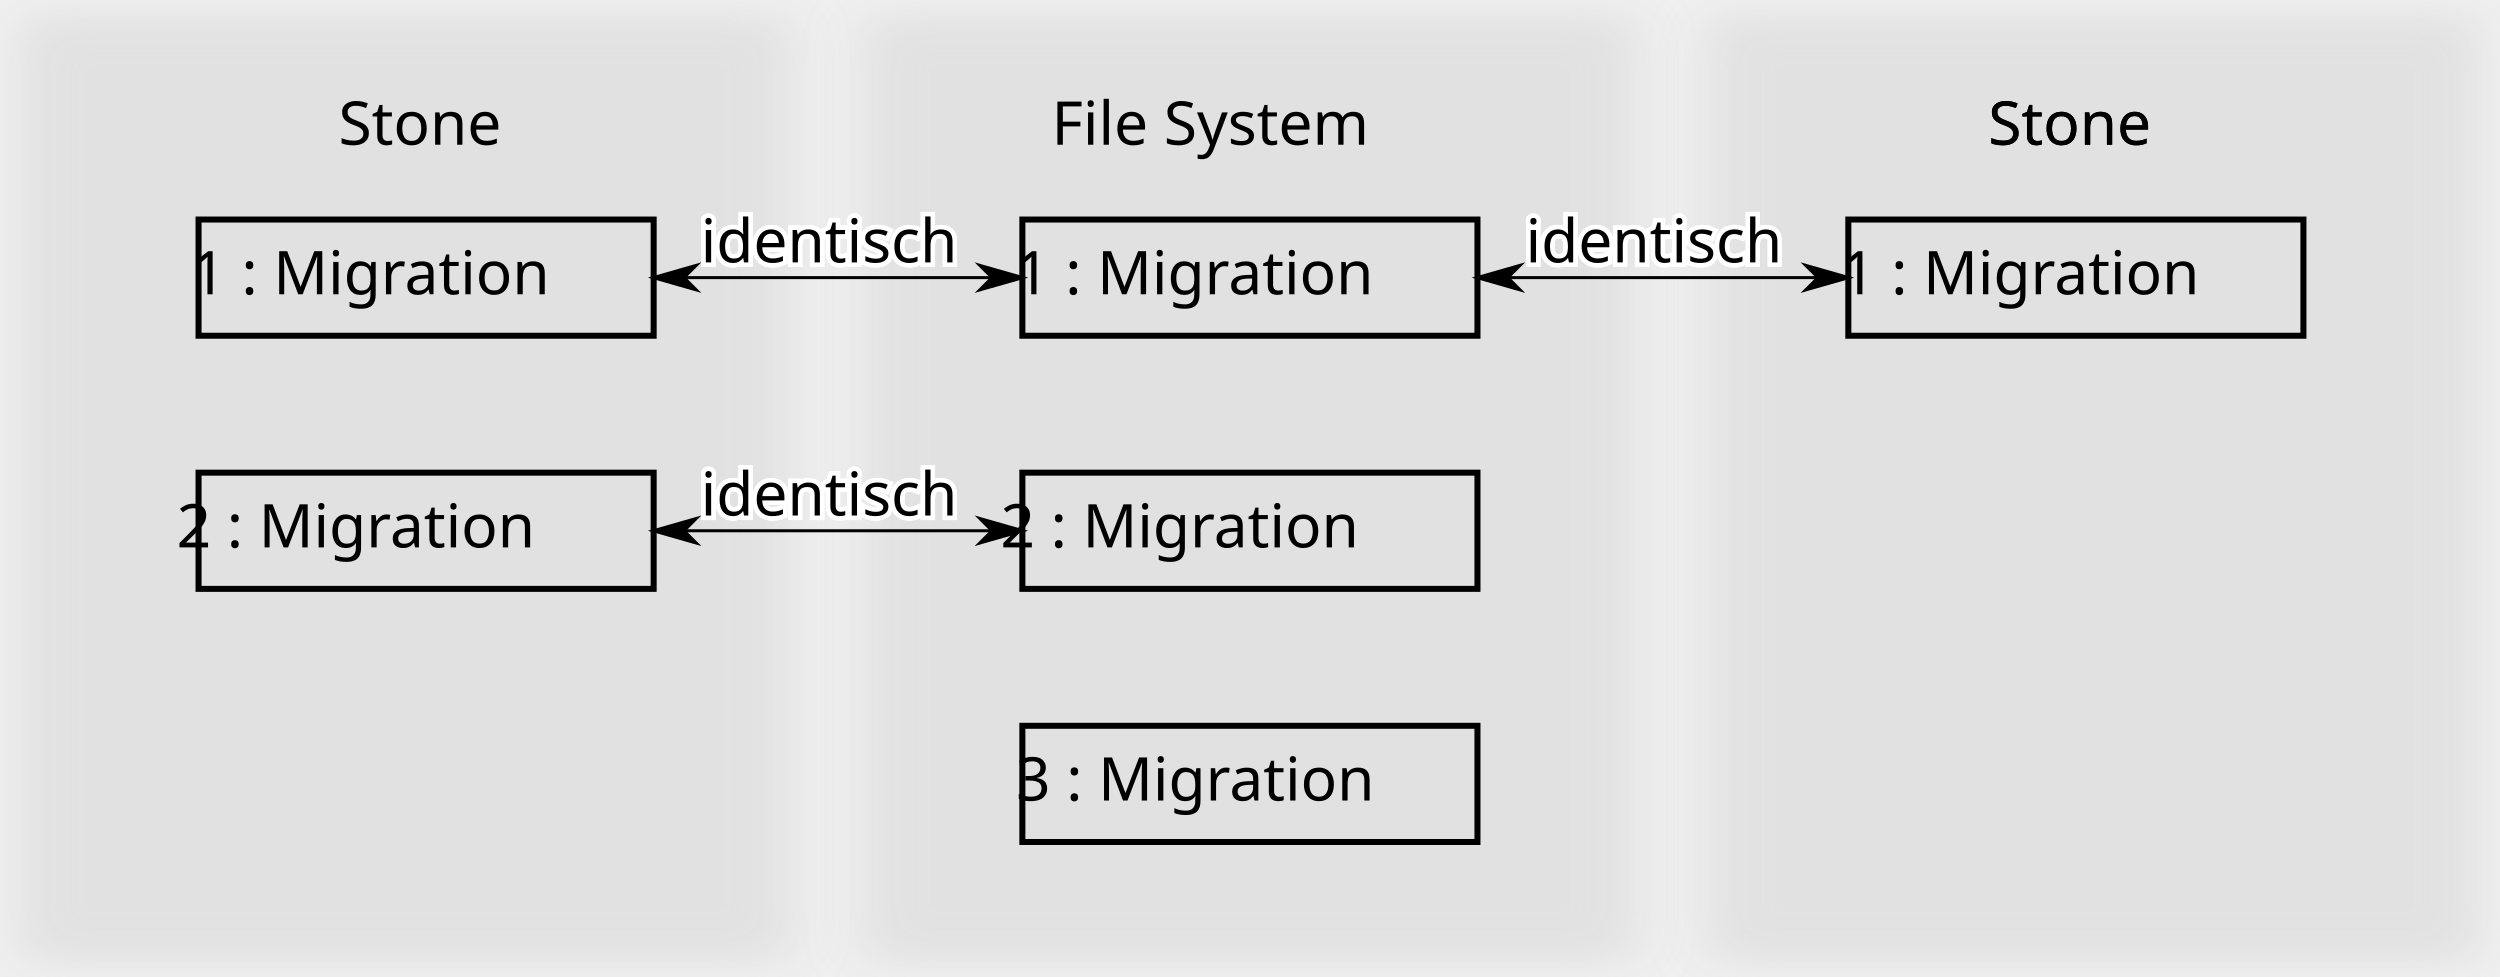
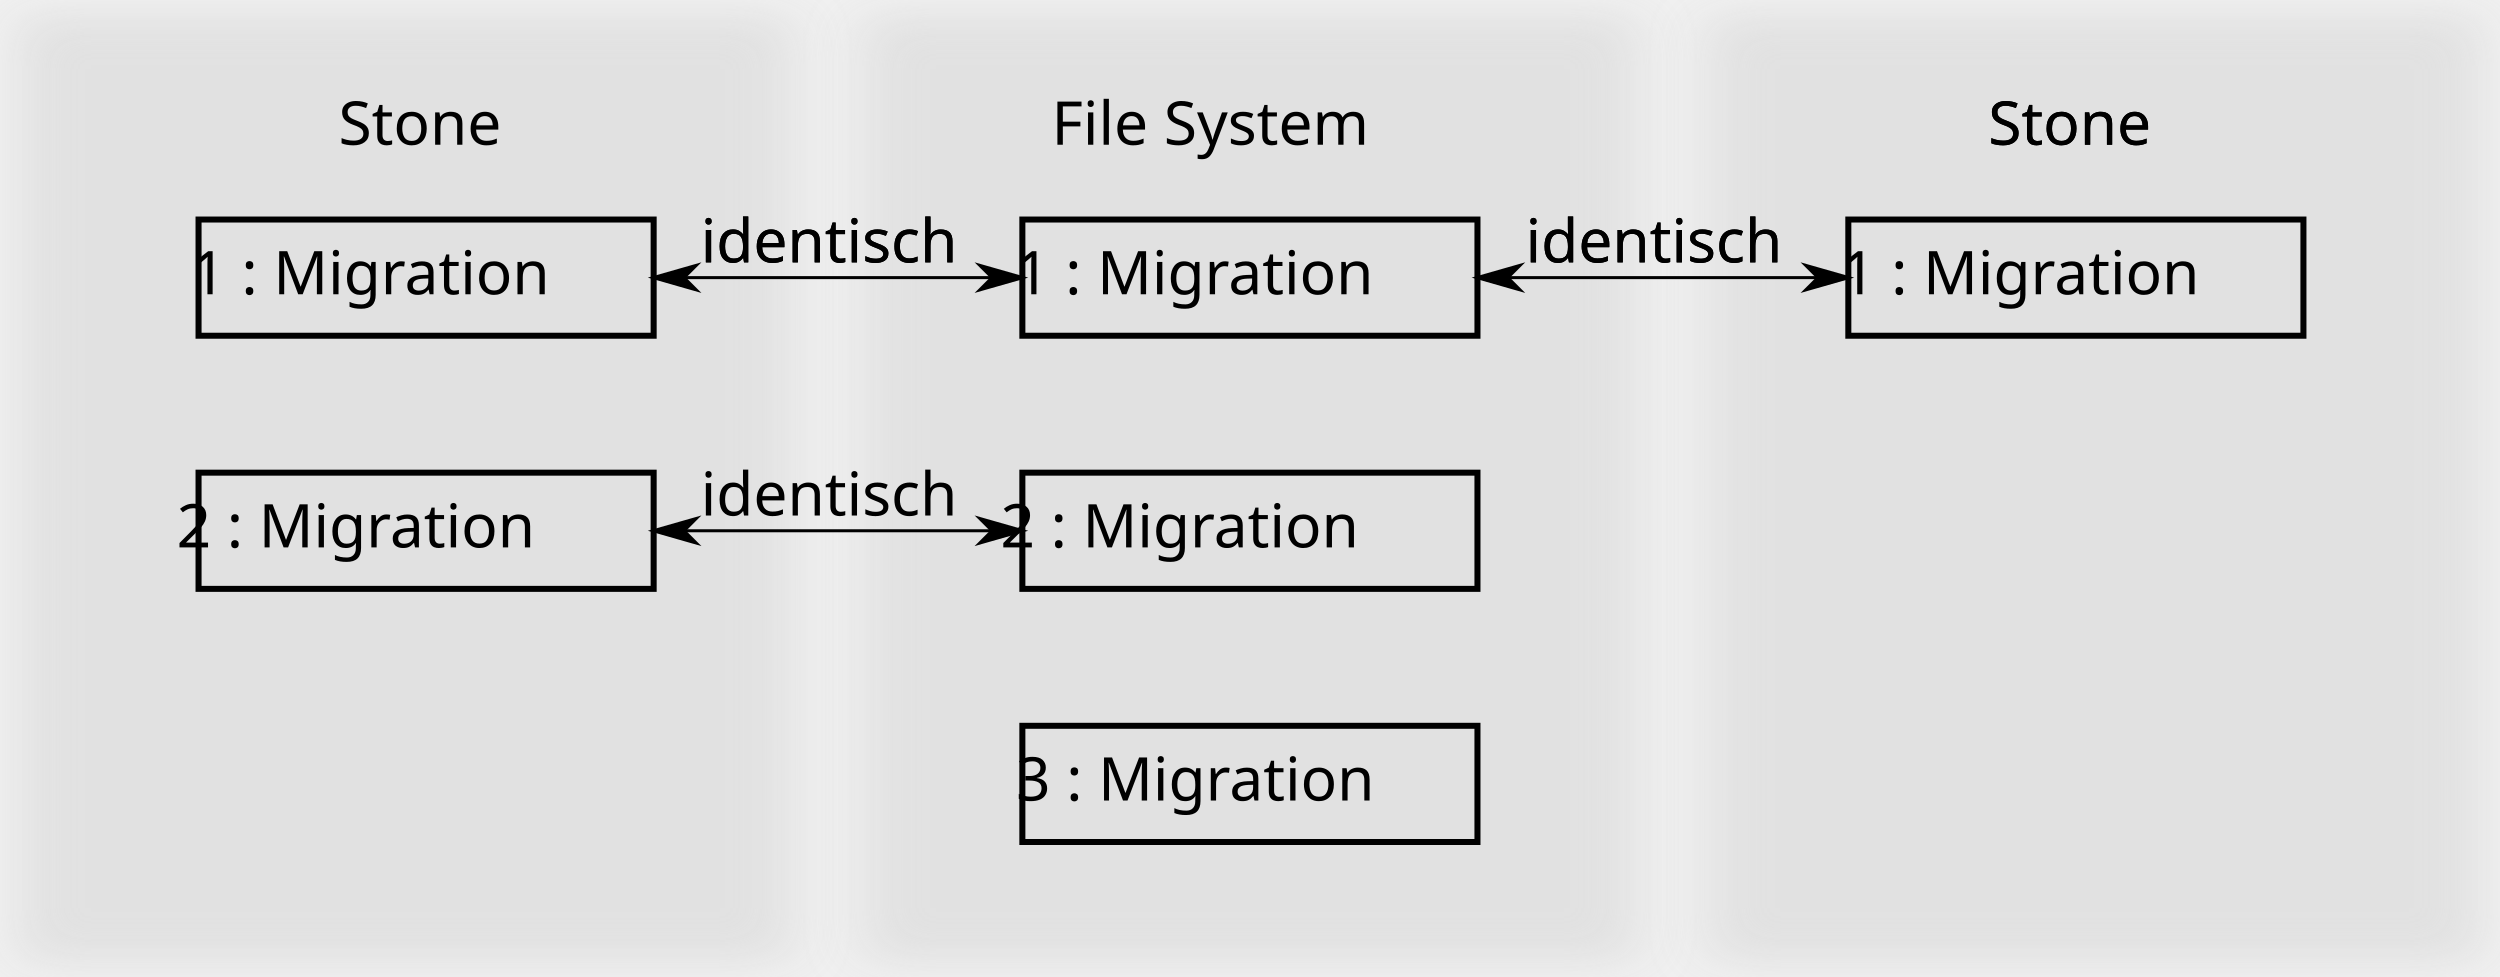
<svg xmlns="http://www.w3.org/2000/svg" width="828.035" height="323.514" id="svg4762" version="1.1">
  <defs id="defs4764">
    <marker orient="auto" refY="0" refX="0" id="Arrow1Lstart" style="overflow:visible">
      <path id="path3802" d="M 0,0 5,-5 -12.5,0 5,5 0,0 z" style="fill-rule:evenodd;stroke:#000000;stroke-width:1pt" transform="matrix(0.8,0,0,0.8,10,0)" />
    </marker>
    <marker orient="auto" refY="0" refX="0" id="Arrow1Lend" style="overflow:visible">
      <path id="path3805" d="M 0,0 5,-5 -12.5,0 5,5 0,0 z" style="fill-rule:evenodd;stroke:#000000;stroke-width:1pt" transform="matrix(-0.8,0,0,-0.8,-10,0)" />
    </marker>
    <marker orient="auto" refY="0" refX="0" id="marker4782" style="overflow:visible">
      <path id="path4784" d="M 0,0 5,-5 -12.5,0 5,5 0,0 z" style="fill-rule:evenodd;stroke:#000000;stroke-width:1pt" transform="matrix(-0.8,0,0,-0.8,-10,0)" />
    </marker>
    <filter id="filter6615">
      <feGaussianBlur stdDeviation="9.482" id="feGaussianBlur6617" />
    </filter>
    <filter id="filter6619">
      <feGaussianBlur stdDeviation="9.482" id="feGaussianBlur6621" />
    </filter>
    <filter id="filter6623">
      <feGaussianBlur stdDeviation="9.482" id="feGaussianBlur6625" />
    </filter>
  </defs>
  <g id="layer1" transform="translate(33.92365,-65.13722)">
    <rect style="opacity:0.276;color:#000000;fill:#bbbbbb;fill-opacity:1;stroke:#000000;stroke-width:1.153;stroke-linecap:butt;stroke-linejoin:miter;stroke-miterlimit:4;stroke-opacity:1;stroke-dasharray:none;stroke-dashoffset:0;marker:none;visibility:visible;display:inline;overflow:visible;enable-background:accumulate;filter:url(#filter6619)" id="rect6147" width="252.857" height="414.286" x="253.658" y="5.724" transform="matrix(1,0,0,0.7526244,0,66.67927)" />
    <rect transform="matrix(1,0,0,0.7526244,-279.8123,66.67927)" y="5.724" x="253.658" height="414.286" width="252.857" id="rect6537" style="opacity:0.276;color:#000000;fill:#bbbbbb;fill-opacity:1;stroke:#000000;stroke-width:1.153;stroke-linecap:butt;stroke-linejoin:miter;stroke-miterlimit:4;stroke-opacity:1;stroke-dasharray:none;stroke-dashoffset:0;marker:none;visibility:visible;display:inline;overflow:visible;enable-background:accumulate;filter:url(#filter6623)" />
    <rect transform="matrix(1,0,0,0.7526244,279.8123,66.67927)" y="5.724" x="253.658" height="414.286" width="252.857" id="rect6541" style="opacity:0.276;color:#000000;fill:#bbbbbb;fill-opacity:1;stroke:#000000;stroke-width:1.153;stroke-linecap:butt;stroke-linejoin:miter;stroke-miterlimit:4;stroke-opacity:1;stroke-dasharray:none;stroke-dashoffset:0;marker:none;visibility:visible;display:inline;overflow:visible;enable-background:accumulate;filter:url(#filter6615)" />
    <g id="g3789" transform="translate(156.1254,13.86298)">
      <rect y="123.983" x="148.571" height="38.491" width="150.735" id="rect2985" style="fill:none;stroke:#000000;stroke-width:2;stroke-linecap:round;stroke-miterlimit:4;stroke-opacity:1;stroke-dasharray:none;stroke-dashoffset:0" />
      <text id="text3755" y="148.746" x="223.7" style="font-size:20px;font-style:normal;font-weight:normal;text-align:center;line-height:125%;letter-spacing:0px;word-spacing:0px;text-anchor:middle;fill:#000000;fill-opacity:1;stroke:none;font-family:Sans" xml:space="preserve">
        <tspan y="148.746" x="223.7" id="tspan3757">1 : Migration</tspan>
      </text>
    </g>
    <g id="g3784" transform="translate(156.1254,9.822334)">
      <g id="g5395">
        <rect y="211.866" x="148.571" height="38.491" width="150.735" id="rect3767" style="fill:none;stroke:#000000;stroke-width:2;stroke-linecap:round;stroke-miterlimit:4;stroke-opacity:1;stroke-dasharray:none;stroke-dashoffset:0" />
        <text id="text3769" y="236.629" x="224.066" style="font-size:20px;font-style:normal;font-weight:normal;text-align:center;line-height:125%;letter-spacing:0px;word-spacing:0px;text-anchor:middle;fill:#000000;fill-opacity:1;stroke:none;font-family:Sans" xml:space="preserve">
          <tspan y="236.629" x="224.066" id="tspan3771">2 : Migration</tspan>
        </text>
      </g>
    </g>
    <g id="g3779" transform="translate(156.1254,13.86298)">
      <rect y="291.668" x="148.571" height="38.491" width="150.735" id="rect3773" style="fill:none;stroke:#000000;stroke-width:2;stroke-linecap:round;stroke-miterlimit:4;stroke-opacity:1;stroke-dasharray:none;stroke-dashoffset:0" />
      <text id="text3775" y="316.431" x="224.037" style="font-size:20px;font-style:normal;font-weight:normal;text-align:center;line-height:125%;letter-spacing:0px;word-spacing:0px;text-anchor:middle;fill:#000000;fill-opacity:1;stroke:none;font-family:Sans" xml:space="preserve">
        <tspan y="316.431" x="224.037" id="tspan3777">3 : Migration</tspan>
      </text>
    </g>
    <g id="g5400" transform="translate(-116.7318,13.86298)">
      <rect y="123.983" x="148.571" height="38.491" width="150.735" id="rect5402" style="fill:none;stroke:#000000;stroke-width:2;stroke-linecap:round;stroke-miterlimit:4;stroke-opacity:1;stroke-dasharray:none;stroke-dashoffset:0" />
      <text id="text5404" y="148.746" x="223.7" style="font-size:20px;font-style:normal;font-weight:normal;text-align:center;line-height:125%;letter-spacing:0px;word-spacing:0px;text-anchor:middle;fill:#000000;fill-opacity:1;stroke:none;font-family:Sans" xml:space="preserve">
        <tspan y="148.746" x="223.7" id="tspan5406">1 : Migration</tspan>
      </text>
    </g>
    <g transform="translate(-116.7318,9.822334)" id="g5408">
      <g id="g5410">
        <rect style="fill:none;stroke:#000000;stroke-width:2;stroke-linecap:round;stroke-miterlimit:4;stroke-opacity:1;stroke-dasharray:none;stroke-dashoffset:0" id="rect5412" width="150.735" height="38.491" x="148.571" y="211.866" />
        <text xml:space="preserve" style="font-size:20px;font-style:normal;font-weight:normal;text-align:center;line-height:125%;letter-spacing:0px;word-spacing:0px;text-anchor:middle;fill:#000000;fill-opacity:1;stroke:none;font-family:Sans" x="224.066" y="236.629" id="text5414">
          <tspan id="tspan5416" x="224.066" y="236.629">2 : Migration</tspan>
        </text>
      </g>
    </g>
    <g id="g5418" transform="translate(429.6968,13.86298)">
      <rect y="123.983" x="148.571" height="38.491" width="150.735" id="rect5420" style="fill:none;stroke:#000000;stroke-width:2;stroke-linecap:round;stroke-miterlimit:4;stroke-opacity:1;stroke-dasharray:none;stroke-dashoffset:0" />
      <text id="text5422" y="148.746" x="223.7" style="font-size:20px;font-style:normal;font-weight:normal;text-align:center;line-height:125%;letter-spacing:0px;word-spacing:0px;text-anchor:middle;fill:#000000;fill-opacity:1;stroke:none;font-family:Sans" xml:space="preserve">
        <tspan y="148.746" x="223.7" id="tspan5424">1 : Migration</tspan>
      </text>
    </g>
-     <g id="g6111" transform="translate(0,-83.84261)">
-       <text xml:space="preserve" style="font-size:20px;font-style:normal;font-weight:normal;line-height:125%;letter-spacing:0px;word-spacing:0px;fill:#000000;fill-opacity:1;stroke:#ffffff;stroke-width:3;stroke-miterlimit:4;stroke-opacity:1;stroke-dasharray:none;font-family:Sans" x="198.162" y="235.883" id="text6113">
-         <tspan id="tspan6115" x="198.162" y="235.883">identisch</tspan>
-       </text>
-       <text id="text6117" y="235.883" x="198.162" style="font-size:20px;font-style:normal;font-weight:normal;line-height:125%;letter-spacing:0px;word-spacing:0px;fill:#000000;fill-opacity:1;stroke:none;font-family:Sans" xml:space="preserve">
-         <tspan y="235.883" x="198.162" id="tspan6119">identisch</tspan>
-       </text>
-       <text id="text6121" y="235.883" x="198.162" style="font-size:20px;font-style:normal;font-weight:normal;line-height:125%;letter-spacing:0px;word-spacing:0px;fill:#000000;fill-opacity:1;stroke:#ffffff;stroke-width:3;stroke-miterlimit:4;stroke-opacity:1;stroke-dasharray:none;font-family:Sans" xml:space="preserve">
-         <tspan y="235.883" x="198.162" id="tspan6123">identisch</tspan>
-       </text>
-       <text xml:space="preserve" style="font-size:20px;font-style:normal;font-weight:normal;line-height:125%;letter-spacing:0px;word-spacing:0px;fill:#000000;fill-opacity:1;stroke:none;font-family:Sans" x="198.162" y="235.883" id="text6125">
-         <tspan id="tspan6127" x="198.162" y="235.883">identisch</tspan>
-       </text>
-     </g>
+     <text xml:space="preserve" style="font-size:20px;font-style:normal;font-weight:normal;line-height:125%;letter-spacing:0px;word-spacing:0px;fill:#000000;fill-opacity:1;stroke:none;font-family:Sans" x="198.162" y="152.041" id="text6117">
+       <tspan id="tspan6119" x="198.162" y="152.041">identisch</tspan>
+     </text>
+     <text id="text6125" y="152.041" x="198.162" style="font-size:20px;font-style:normal;font-weight:normal;line-height:125%;letter-spacing:0px;word-spacing:0px;fill:#000000;fill-opacity:1;stroke:none;font-family:Sans" xml:space="preserve">
+       <tspan y="152.041" x="198.162" id="tspan6127">identisch</tspan>
+     </text>
    <path style="fill:none;stroke:#000000;stroke-width:1px;stroke-linecap:butt;stroke-linejoin:miter;stroke-opacity:1;marker-start:url(#Arrow1Lstart);marker-end:url(#marker4782)" d="m 182.575,157.091 122.122,0" id="path5426" />
    <path style="fill:none;stroke:#000000;stroke-width:1px;stroke-linecap:butt;stroke-linejoin:miter;stroke-opacity:1;marker-start:url(#Arrow1Lstart);marker-end:url(#marker4782)" d="m 455.432,157.091 122.836,0" id="path5428" />
    <path id="path5804" d="m 182.575,240.934 122.122,0" style="fill:none;stroke:#000000;stroke-width:1px;stroke-linecap:butt;stroke-linejoin:miter;stroke-opacity:1;marker-start:url(#Arrow1Lstart);marker-end:url(#marker4782)" />
    <text xml:space="preserve" style="font-size:20px;font-style:normal;font-weight:normal;line-height:125%;letter-spacing:0px;word-spacing:0px;fill:#000000;fill-opacity:1;stroke:none;font-family:Sans" x="78.194" y="113.076" id="text5806">
      <tspan id="tspan5808" x="78.194" y="113.076">Stone</tspan>
    </text>
    <text id="text5840" y="113.076" x="624.622" style="font-size:20px;font-style:normal;font-weight:normal;line-height:125%;letter-spacing:0px;word-spacing:0px;fill:#000000;fill-opacity:1;stroke:none;font-family:Sans" xml:space="preserve">
      <tspan y="113.076" x="624.622" id="tspan5842">Stone</tspan>
    </text>
    <text xml:space="preserve" style="font-size:20px;font-style:normal;font-weight:normal;line-height:125%;letter-spacing:0px;word-spacing:0px;fill:#000000;fill-opacity:1;stroke:none;font-family:Sans" x="624.622" y="113.076" id="text5844">
      <tspan id="tspan5846" x="624.622" y="113.076">Stone</tspan>
    </text>
    <text id="text5848" y="113.076" x="379.938" style="font-size:20px;font-style:normal;font-weight:normal;line-height:125%;letter-spacing:0px;word-spacing:0px;fill:#000000;fill-opacity:1;stroke:none;font-family:Sans" xml:space="preserve">
      <tspan y="113.076" x="379.938" id="tspan5850" style="text-align:center;text-anchor:middle">File System</tspan>
    </text>
-     <g id="g6101">
-       <text id="text6073" y="235.883" x="198.162" style="font-size:20px;font-style:normal;font-weight:normal;line-height:125%;letter-spacing:0px;word-spacing:0px;fill:#000000;fill-opacity:1;stroke:#ffffff;stroke-width:3;stroke-miterlimit:4;stroke-opacity:1;stroke-dasharray:none;font-family:Sans" xml:space="preserve">
-         <tspan y="235.883" x="198.162" id="tspan6075">identisch</tspan>
-       </text>
-       <text xml:space="preserve" style="font-size:20px;font-style:normal;font-weight:normal;line-height:125%;letter-spacing:0px;word-spacing:0px;fill:#000000;fill-opacity:1;stroke:none;font-family:Sans" x="198.162" y="235.883" id="text5867">
-         <tspan id="tspan5869" x="198.162" y="235.883">identisch</tspan>
-       </text>
-       <text xml:space="preserve" style="font-size:20px;font-style:normal;font-weight:normal;line-height:125%;letter-spacing:0px;word-spacing:0px;fill:#000000;fill-opacity:1;stroke:#ffffff;stroke-width:3;stroke-miterlimit:4;stroke-opacity:1;stroke-dasharray:none;font-family:Sans" x="198.162" y="235.883" id="text6077">
-         <tspan id="tspan6079" x="198.162" y="235.883">identisch</tspan>
-       </text>
-       <text id="text6081" y="235.883" x="198.162" style="font-size:20px;font-style:normal;font-weight:normal;line-height:125%;letter-spacing:0px;word-spacing:0px;fill:#000000;fill-opacity:1;stroke:none;font-family:Sans" xml:space="preserve">
-         <tspan y="235.883" x="198.162" id="tspan6083">identisch</tspan>
-       </text>
-     </g>
-     <g transform="translate(273.2143,-83.84261)" id="g6129">
-       <text id="text6131" y="235.883" x="198.162" style="font-size:20px;font-style:normal;font-weight:normal;line-height:125%;letter-spacing:0px;word-spacing:0px;fill:#000000;fill-opacity:1;stroke:#ffffff;stroke-width:3;stroke-miterlimit:4;stroke-opacity:1;stroke-dasharray:none;font-family:Sans" xml:space="preserve">
-         <tspan y="235.883" x="198.162" id="tspan6133">identisch</tspan>
-       </text>
-       <text xml:space="preserve" style="font-size:20px;font-style:normal;font-weight:normal;line-height:125%;letter-spacing:0px;word-spacing:0px;fill:#000000;fill-opacity:1;stroke:none;font-family:Sans" x="198.162" y="235.883" id="text6135">
-         <tspan id="tspan6137" x="198.162" y="235.883">identisch</tspan>
-       </text>
-       <text xml:space="preserve" style="font-size:20px;font-style:normal;font-weight:normal;line-height:125%;letter-spacing:0px;word-spacing:0px;fill:#000000;fill-opacity:1;stroke:#ffffff;stroke-width:3;stroke-miterlimit:4;stroke-opacity:1;stroke-dasharray:none;font-family:Sans" x="198.162" y="235.883" id="text6139">
-         <tspan id="tspan6141" x="198.162" y="235.883">identisch</tspan>
-       </text>
-       <text id="text6143" y="235.883" x="198.162" style="font-size:20px;font-style:normal;font-weight:normal;line-height:125%;letter-spacing:0px;word-spacing:0px;fill:#000000;fill-opacity:1;stroke:none;font-family:Sans" xml:space="preserve">
-         <tspan y="235.883" x="198.162" id="tspan6145">identisch</tspan>
-       </text>
-     </g>
+     <text id="text5867" y="235.883" x="198.162" style="font-size:20px;font-style:normal;font-weight:normal;line-height:125%;letter-spacing:0px;word-spacing:0px;fill:#000000;fill-opacity:1;stroke:none;font-family:Sans" xml:space="preserve">
+       <tspan y="235.883" x="198.162" id="tspan5869">identisch</tspan>
+     </text>
+     <text id="text6135" y="152.041" x="471.377" style="font-size:20px;font-style:normal;font-weight:normal;line-height:125%;letter-spacing:0px;word-spacing:0px;fill:#000000;fill-opacity:1;stroke:none;font-family:Sans" xml:space="preserve">
+       <tspan y="152.041" x="471.377" id="tspan6137">identisch</tspan>
+     </text>
+     <text xml:space="preserve" style="font-size:20px;font-style:normal;font-weight:normal;line-height:125%;letter-spacing:0px;word-spacing:0px;fill:#000000;fill-opacity:1;stroke:none;font-family:Sans" x="471.377" y="152.041" id="text6143">
+       <tspan id="tspan6145" x="471.377" y="152.041">identisch</tspan>
+     </text>
  </g>
</svg>
